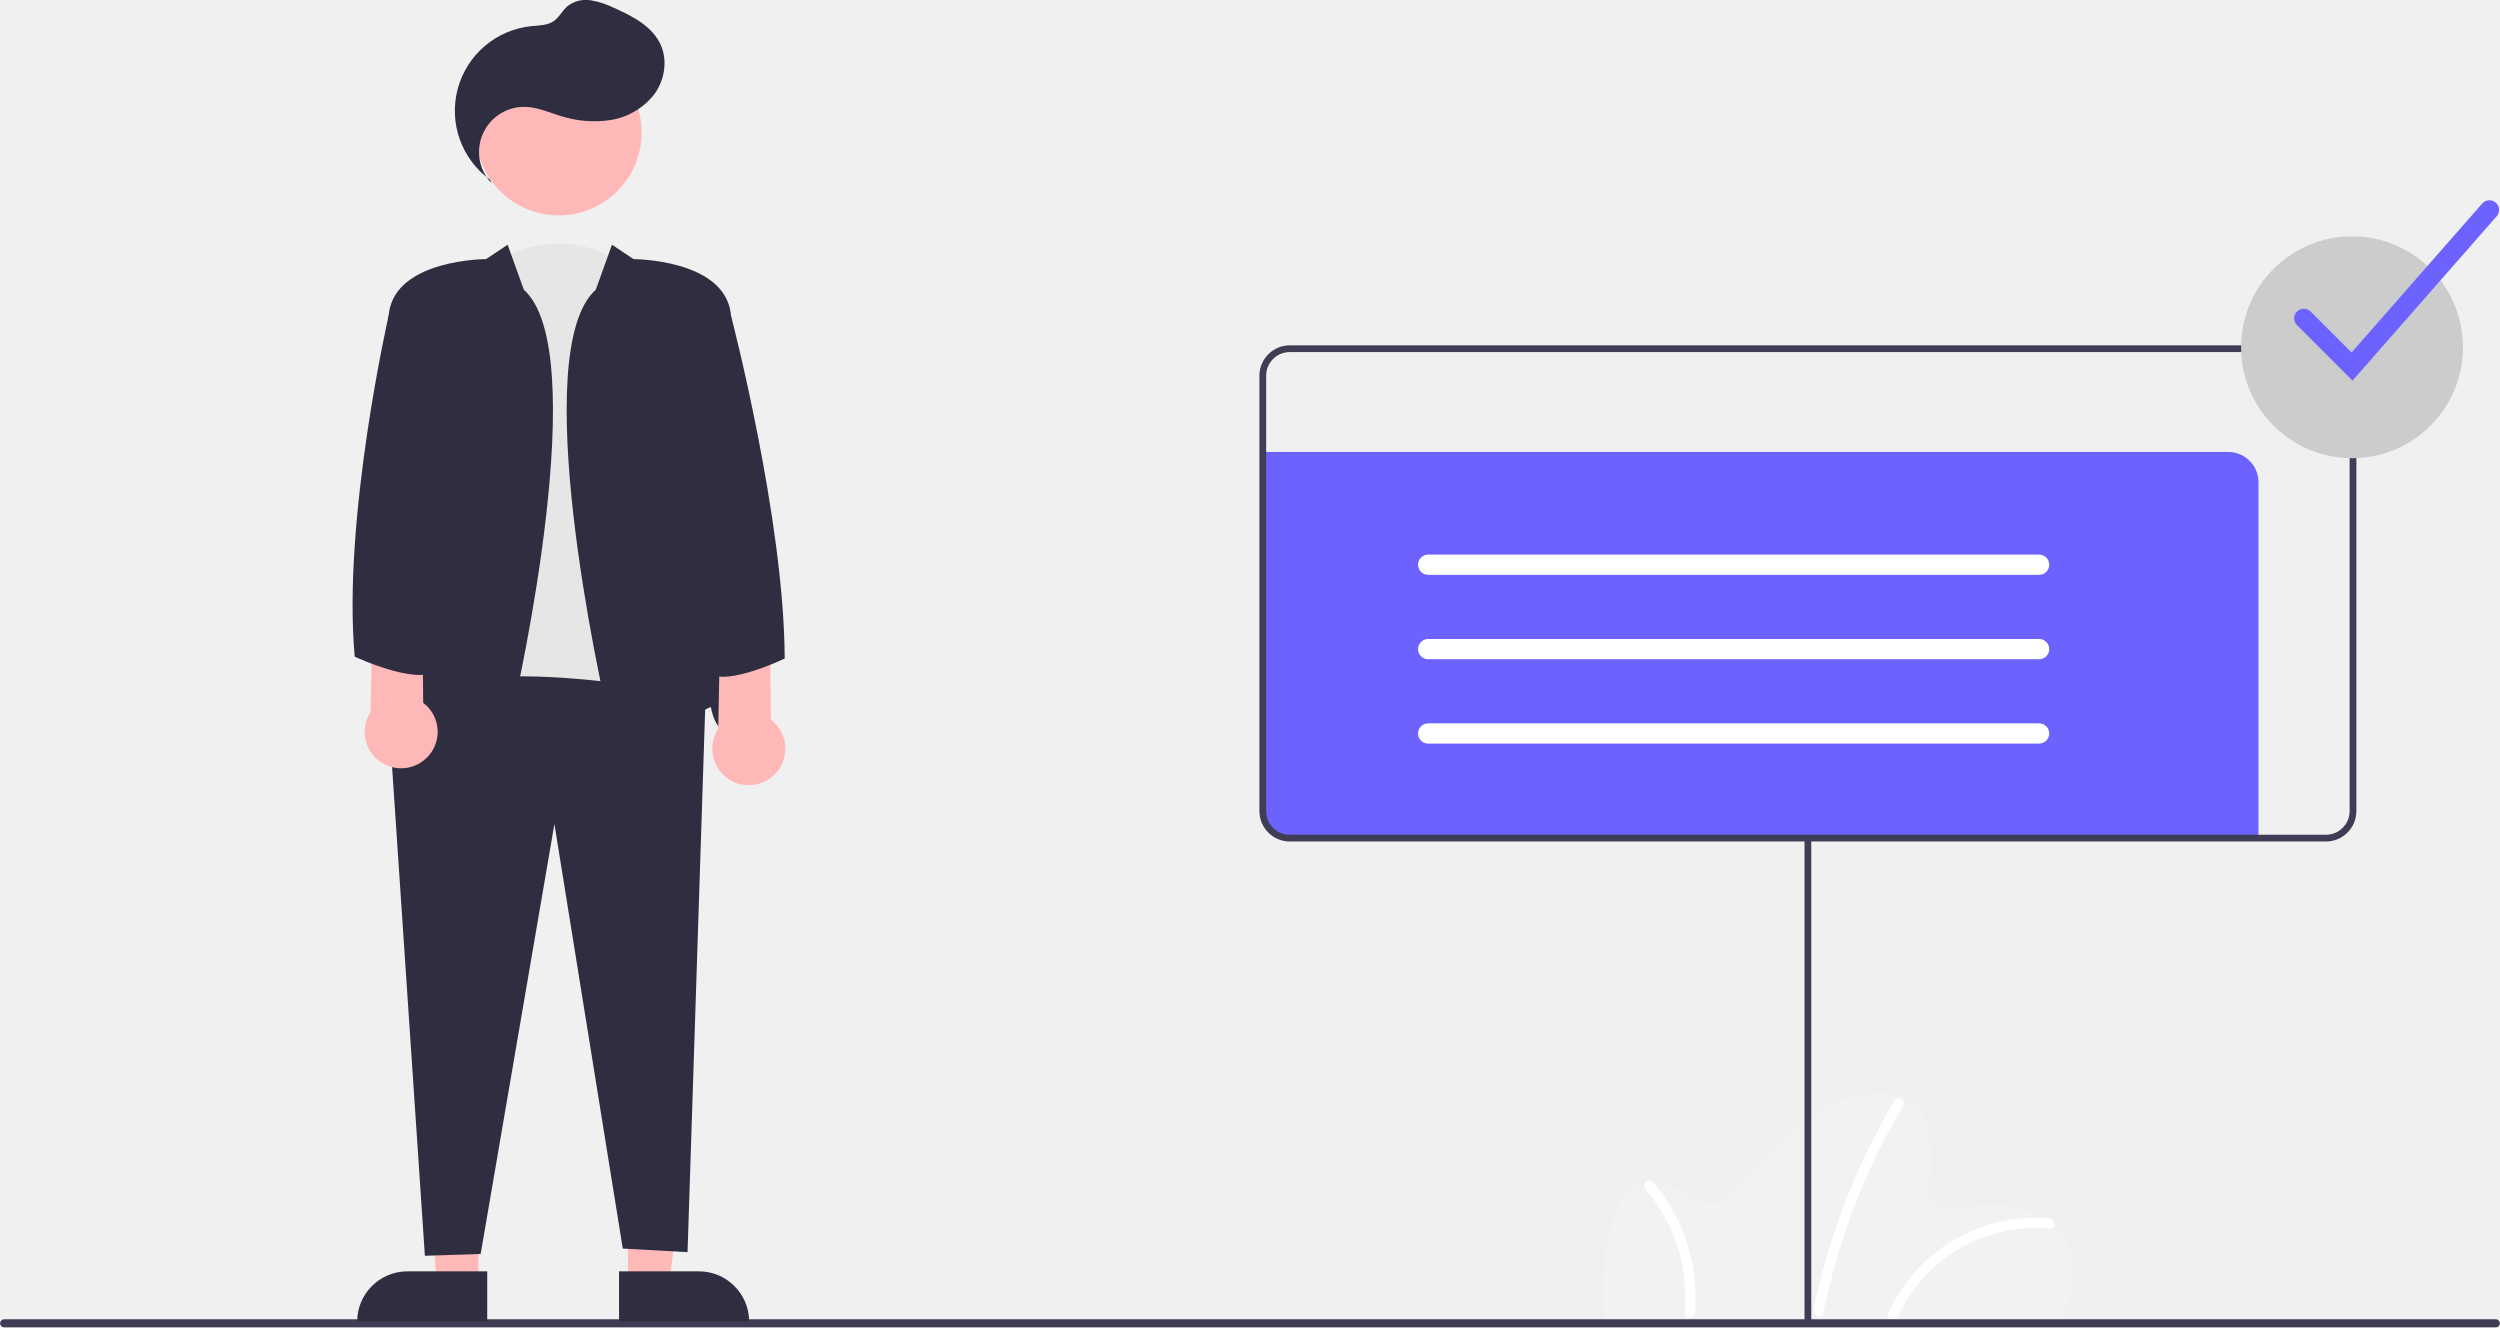
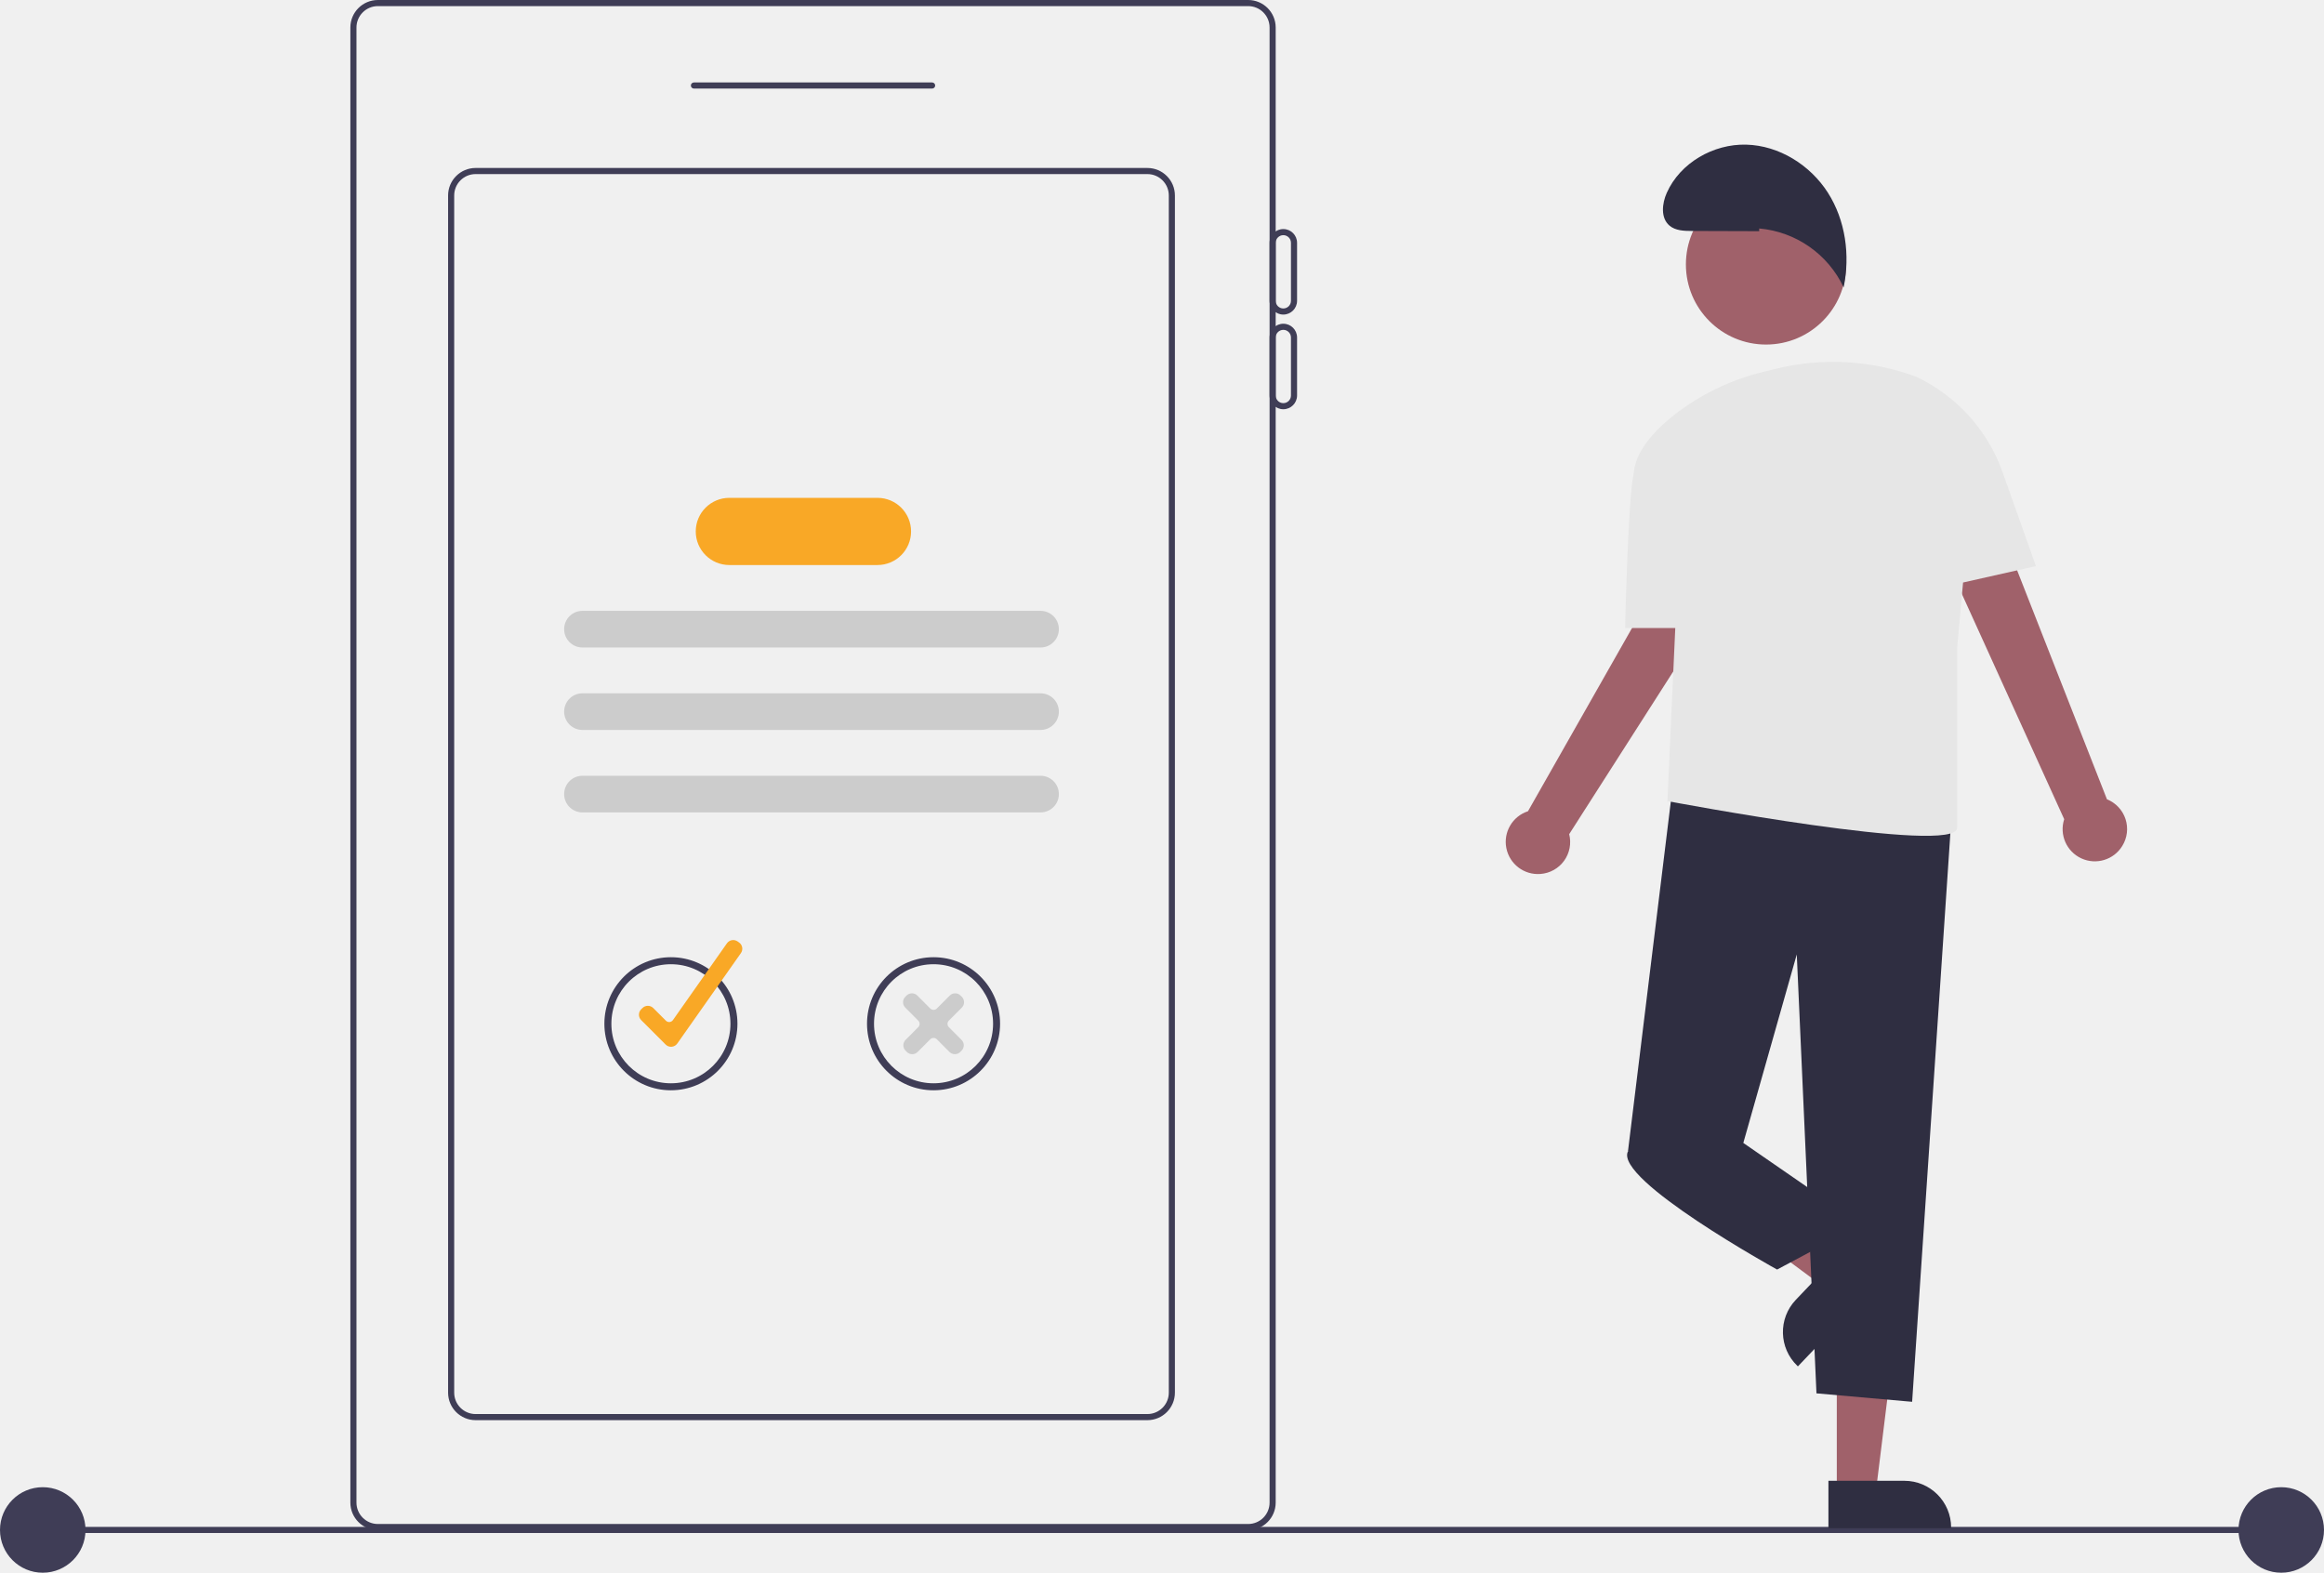
- <svg xmlns="http://www.w3.org/2000/svg" data-name="Layer 1" width="740.675" height="393.245" viewBox="0 0 740.675 393.245">
-   <path d="M839.794,644.688H704.705s-2.738-40.161,13.463-40.618,14.376,17.799,34.685-7.302,44.953-23.732,48.148-8.899-6.161,26.698,10.953,23.047S853.714,616.849,839.794,644.688Z" transform="translate(-229.6623 -253.3776)" fill="#f2f2f2" />
-   <path d="M836.915,614.39A47.597,47.597,0,0,0,789.02,642.728c-.764,1.752,1.82,3.281,2.59,1.514a44.639,44.639,0,0,1,45.305-26.852c1.922.173,1.91-2.828,0-3Z" transform="translate(-229.6623 -253.3776)" fill="#fff" />
-   <path d="M717.144,605.687a48.985,48.985,0,0,1,11.64,36.711c-.188,1.92,2.813,1.907,3,0a51.927,51.927,0,0,0-12.519-38.833c-1.271-1.458-3.385.671-2.121,2.121Z" transform="translate(-229.6623 -253.3776)" fill="#fff" />
-   <path d="M790.991,579.372a200.187,200.187,0,0,0-20.504,47.685q-2.018,7.134-3.492,14.404c-.384,1.885,2.507,2.691,2.893.798a197.038,197.038,0,0,1,16.696-48.562q3.26-6.533,6.997-12.811a1.501,1.501,0,0,0-2.59-1.514Z" transform="translate(-229.6623 -253.3776)" fill="#fff" />
-   <path d="M898.786,396.251V501.688H612.759a8.971,8.971,0,0,1-8.973-8.973V387.277H889.813A8.971,8.971,0,0,1,898.786,396.251Z" transform="translate(-229.6623 -253.3776)" fill="#6c63ff" />
-   <path d="M969.147,646.622H230.853a1.191,1.191,0,0,1,0-2.381H969.147a1.191,1.191,0,0,1,0,2.381Z" transform="translate(-229.6623 -253.3776)" fill="#3f3d56" />
-   <rect x="534.624" y="248.31" width="2" height="144" fill="#3f3d56" />
-   <path d="M918.786,502.688h-307a9.01,9.01,0,0,1-9-9v-129a9.01,9.01,0,0,1,9-9h307a9.01,9.01,0,0,1,9,9v129A9.01,9.01,0,0,1,918.786,502.688Zm-307-145a7.008,7.008,0,0,0-7,7v129a7.008,7.008,0,0,0,7,7h307a7.008,7.008,0,0,0,7-7v-129a7.008,7.008,0,0,0-7-7Z" transform="translate(-229.6623 -253.3776)" fill="#3f3d56" />
-   <path d="M833.786,423.688h-181a3,3,0,0,1,0-6h181a3,3,0,0,1,0,6Z" transform="translate(-229.6623 -253.3776)" fill="#fff" />
-   <path d="M833.786,448.688h-181a3,3,0,0,1,0-6h181a3,3,0,0,1,0,6Z" transform="translate(-229.6623 -253.3776)" fill="#fff" />
-   <path d="M833.786,473.688h-181a3,3,0,0,1,0-6h181a3,3,0,0,1,0,6Z" transform="translate(-229.6623 -253.3776)" fill="#fff" />
-   <circle cx="696.835" cy="102.892" r="32.867" fill="#ccc" />
-   <path d="M926.634,366.164l-16.448-16.448a2.858,2.858,0,0,1,4.042-4.042l12.132,12.132,38.714-44.147a2.858,2.858,0,0,1,4.297,3.769Z" transform="translate(-229.6623 -253.3776)" fill="#6c63ff" />
-   <path d="M376.33,330.68s20.254-12.792,39.441,2.132L428.563,466.059s-47.969,37.309-59.695,2.132Z" transform="translate(-229.6623 -253.3776)" fill="#e6e6e6" />
-   <polygon points="141.723 380.162 129.463 380.161 125.38 333.046 141.725 332.874 141.723 380.162" fill="#ffb8b8" />
-   <path d="M120.706,376.658h23.644a0,0,0,0,1,0,0v14.887a0,0,0,0,1,0,0H105.819a0,0,0,0,1,0,0v0A14.887,14.887,0,0,1,120.706,376.658Z" fill="#2f2e41" />
-   <polygon points="186.037 380.162 198.297 380.161 204.129 332.873 186.035 332.874 186.037 380.162" fill="#ffb8b8" />
-   <path d="M413.072,630.036H451.603a0,0,0,0,1,0,0v14.887a0,0,0,0,1,0,0H427.959a14.887,14.887,0,0,1-14.887-14.887v0A0,0,0,0,1,413.072,630.036Z" transform="translate(635.042 1021.561) rotate(179.9974)" fill="#2f2e41" />
-   <path d="M344.884,466.592l10.66,158.831,16.523-.533L393.919,497.506l20.254,125.785,19.188,1.066,5.33-164.161S357.676,442.075,344.884,466.592Z" transform="translate(-229.6623 -253.3776)" fill="#2f2e41" />
-   <circle cx="165.522" cy="39.258" r="24.561" fill="#ffb8b8" />
-   <path d="M380.061,325.883l-6.396,4.264s-26.649,0-28.781,15.99-7.995,125.252-1.599,125.252,7.462-8.528,7.462-8.528,4.264,1.066,12.792,9.594,13.858,8.528,17.056-4.264,24.518-110.862,4.264-128.983Z" transform="translate(-229.6623 -253.3776)" fill="#2f2e41" />
-   <path d="M410.975,325.883l6.396,4.264s26.649,0,28.781,15.99,7.995,125.252,1.599,125.252-7.462-8.528-7.462-8.528-4.264,1.066-12.792,9.594-13.858,8.528-17.056-4.264-24.518-110.862-4.264-128.983Z" transform="translate(-229.6623 -253.3776)" fill="#2f2e41" />
-   <path d="M375.256,307.612a13.369,13.369,0,0,1,10.145-22.564c3.396.114,6.596,1.503,9.838,2.523a32.535,32.535,0,0,0,15.285,1.376,20.41,20.41,0,0,0,13.016-7.686c3.039-4.177,3.986-9.969,1.84-14.667-2.478-5.423-8.268-8.412-13.714-10.84a25.063,25.063,0,0,0-6.962-2.288,8.929,8.929,0,0,0-6.926,1.746c-1.53,1.316-2.427,3.295-4.093,4.436-1.875,1.284-4.31,1.25-6.571,1.477a25.205,25.205,0,0,0-12.208,45.54" transform="translate(-229.6623 -253.3776)" fill="#2f2e41" />
-   <path d="M458.918,483.054a10.743,10.743,0,0,0-.876-16.449l-.289-28.187L443.003,441.216l-.548,28.087A10.801,10.801,0,0,0,458.918,483.054Z" transform="translate(-229.6623 -253.3776)" fill="#ffb8b8" />
-   <path d="M355.918,478.054a10.743,10.743,0,0,0-.876-16.449l-.289-28.187L340.003,436.216l-.548,28.087A10.801,10.801,0,0,0,355.918,478.054Z" transform="translate(-229.6623 -253.3776)" fill="#ffb8b8" />
-   <path d="M442.421,344.538l3.835,2.43s15.786,60.455,15.885,101.503c0,0-20.787,10.127-23.985,2.665S442.421,344.538,442.421,344.538Z" transform="translate(-229.6623 -253.3776)" fill="#2f2e41" />
-   <path d="M348.615,344.538l-3.835,2.43s-13.737,60.455-10.023,100.97c0,0,21.853,10.127,25.05,2.665S348.615,344.538,348.615,344.538Z" transform="translate(-229.6623 -253.3776)" fill="#2f2e41" />
+ <svg xmlns="http://www.w3.org/2000/svg" data-name="Layer 1" width="761" height="514.949" viewBox="0 0 761 514.949">
+   <rect x="13.553" y="499.949" width="727.447" height="2" fill="#3f3d56" />
+   <circle cx="14" cy="500.949" r="14" fill="#3f3d56" />
+   <circle cx="747" cy="500.949" r="14" fill="#3f3d56" />
+   <path d="M628.228,693.526h-285a9.01,9.01,0,0,1-9-9v-483a9.01,9.01,0,0,1,9-9h285a9.01,9.01,0,0,1,9,9v483A9.01,9.01,0,0,1,628.228,693.526Zm-285-499a7.008,7.008,0,0,0-7,7v483a7.008,7.008,0,0,0,7,7h285a7.008,7.008,0,0,0,7-7v-483a7.008,7.008,0,0,0-7-7Z" transform="translate(-219.5 -192.5257)" fill="#3f3d56" />
+   <path d="M524.728,221.526h-78a1,1,0,0,1,0-2h78a1,1,0,0,1,0,2Z" transform="translate(-219.5 -192.5257)" fill="#3f3d56" />
+   <path d="M595.228,657.526h-220a9.01,9.01,0,0,1-9-9v-392a9.01,9.01,0,0,1,9-9h220a9.01,9.01,0,0,1,9,9v392A9.01,9.01,0,0,1,595.228,657.526Zm-220-408a7.008,7.008,0,0,0-7,7v392a7.008,7.008,0,0,0,7,7h220a7.008,7.008,0,0,0,7-7v-392a7.008,7.008,0,0,0-7-7Z" transform="translate(-219.5 -192.5257)" fill="#3f3d56" />
+   <path d="M639.728,295.526a4.505,4.505,0,0,1-4.5-4.5v-19a4.5,4.5,0,0,1,9,0v19A4.505,4.505,0,0,1,639.728,295.526Zm0-26a2.503,2.503,0,0,0-2.5,2.5v19a2.5,2.5,0,0,0,5,0v-19A2.503,2.503,0,0,0,639.728,269.526Z" transform="translate(-219.5 -192.5257)" fill="#3f3d56" />
+   <path d="M639.728,326.526a4.505,4.505,0,0,1-4.5-4.5v-19a4.5,4.5,0,0,1,9,0v19A4.505,4.505,0,0,1,639.728,326.526Zm0-26a2.503,2.503,0,0,0-2.5,2.5v19a2.5,2.5,0,0,0,5,0v-19A2.503,2.503,0,0,0,639.728,300.526Z" transform="translate(-219.5 -192.5257)" fill="#3f3d56" />
+   <path d="M560.228,404.533h-150a6,6,0,0,1,0-12h150a6,6,0,0,1,0,12Z" transform="translate(-219.5 -192.5257)" fill="#ccc" />
+   <path d="M560.228,431.533h-150a6,6,0,0,1,0-12h150a6,6,0,0,1,0,12Z" transform="translate(-219.5 -192.5257)" fill="#ccc" />
+   <path d="M560.228,458.533h-150a6,6,0,0,1,0-12h150a6,6,0,0,1,0,12Z" transform="translate(-219.5 -192.5257)" fill="#ccc" />
+   <path d="M506.831,377.533H458.326a11,11,0,0,1,0-22h48.505a11,11,0,0,1,0,22Z" transform="translate(-219.5 -192.5257)" fill="#f9a826" />
+   <path d="M439.192,549.518a21.787,21.787,0,1,1,21.787-21.787h0A21.812,21.812,0,0,1,439.192,549.518Zm0-41.28a19.494,19.494,0,1,0,19.494,19.494,19.494,19.494,0,0,0-19.494-19.494Z" transform="translate(-219.5 -192.5257)" fill="#3f3d56" />
+   <path d="M439.229,535.273a2.495,2.495,0,0,1-1.766-.733l-8.005-8.006a2.498,2.498,0,0,1,0-3.535l.414-.415a2.505,2.505,0,0,1,3.536,0l4.15,4.149a1.501,1.501,0,0,0,2.288-.197l17.697-25.15a2.502,2.502,0,0,1,3.483-.605l.481.339a2.5,2.5,0,0,1,.605,3.483l-20.837,29.609a2.493,2.493,0,0,1-1.83,1.052C439.373,535.27,439.301,535.273,439.229,535.273Z" transform="translate(-219.5 -192.5257)" fill="#f9a826" />
+   <path d="M525.193,549.518a21.787,21.787,0,1,1,21.787-21.787h0A21.812,21.812,0,0,1,525.193,549.518Zm0-41.28a19.494,19.494,0,1,0,19.494,19.494,19.494,19.494,0,0,0-19.494-19.494Z" transform="translate(-219.5 -192.5257)" fill="#3f3d56" />
+   <path d="M532.174,537.696h-.004a2.48,2.48,0,0,1-1.767-.735l-4.148-4.159a1.537,1.537,0,0,0-2.125-.001l-4.148,4.161a2.483,2.483,0,0,1-1.767.734h-.004a2.48,2.48,0,0,1-1.765-.73l-.415-.412a2.504,2.504,0,0,1-.006-3.535l4.167-4.181a1.502,1.502,0,0,0-0-2.117L515.931,522.443a2.502,2.502,0,0,1,.005-3.534l.416-.414a2.48,2.48,0,0,1,1.765-.729h.004a2.48,2.48,0,0,1,1.767.735l4.244,4.257a1.539,1.539,0,0,0,2.125,0l4.244-4.257a2.48,2.48,0,0,1,1.767-.735h.004a2.48,2.48,0,0,1,1.765.73l.415.413a2.502,2.502,0,0,1,.005,3.534l-4.262,4.276a1.503,1.503,0,0,0,0,2.118l4.167,4.181a2.502,2.502,0,0,1-.005,3.534l-.416.414A2.48,2.48,0,0,1,532.174,537.696Z" transform="translate(-219.5 -192.5257)" fill="#ccc" />
+   <polygon points="601.462 488.504 614.247 488.504 620.332 439.191 601.462 439.191 601.462 488.504" fill="#a0616a" />
+   <path d="M818.223,677.376h40.181a0,0,0,0,1,0,0v15.524a0,0,0,0,1,0,0H833.532a15.309,15.309,0,0,1-15.309-15.309v-.215A0,0,0,0,1,818.223,677.376Z" transform="translate(1457.126 1177.752) rotate(-180)" fill="#2f2e41" />
+   <polygon points="605.956 412.091 597.137 421.348 557.236 391.74 570.251 378.078 605.956 412.091" fill="#a0616a" />
+   <path d="M811.682,612.252h24.871a0,0,0,0,1,0,0v15.524a0,0,0,0,1,0,0H796.373a0,0,0,0,1,0,0v-.215A15.309,15.309,0,0,1,811.682,612.252Z" transform="translate(-415.1101 591.0036) rotate(-46.39032)" fill="#2f2e41" />
+   <path d="M914.445,469.515a10.486,10.486,0,0,0-5.017-15.277L859.233,326.309l-19.566,11.715,55.76,122.728a10.543,10.543,0,0,0,19.018,8.763Z" transform="translate(-219.5 -192.5257)" fill="#a0616a" />
+   <path d="M723.92,478.685a10.486,10.486,0,0,0,9.417-13.034L807.388,349.885l-20.973-8.954L719.842,458.147a10.543,10.543,0,0,0,4.079,20.538Z" transform="translate(-219.5 -192.5257)" fill="#a0616a" />
+   <path d="M858.739,456.705l-13.108,194.806L814.307,648.747l-6.449-143.721L790.353,566.752l-37.773,2.764L767.531,447.492Z" transform="translate(-219.5 -192.5257)" fill="#2f2e41" />
+   <path d="M784.826,557.539l5.528,9.213,38.694,26.717-27.639,14.741s-53.435-29.481-48.828-38.694Z" transform="translate(-219.5 -192.5257)" fill="#2f2e41" />
+   <path d="M886.168,377.887l-10.904-30.73a54.861,54.861,0,0,0-28.383-31.312h0a78.504,78.504,0,0,0-46.074-2.522q-1.881.467-3.968.985a76.695,76.695,0,0,0-29.082,14.048c-6.719,5.297-12.764,12.004-13.302,19.218-.004.016-.01.029-.013.045-1.861,8.157-2.782,50.536-2.782,50.536H768.075l-2.596,57.12.21-.414s94.683,17.918,94.683,8.705v-58.962l1.941-21.35Z" transform="translate(-219.5 -192.5257)" fill="#e6e6e6" />
+   <circle cx="578.291" cy="86.577" r="26.239" fill="#a0616a" />
+   <path d="M795.552,268.222l-22.065-.07c-2.563-.008-5.362-.099-7.315-1.759-2.941-2.501-2.448-7.221-.873-10.746,4.386-9.816,15.273-16.05,26.02-15.761s20.923,6.65,26.713,15.709,7.354,20.5,5.173,31.027a33.828,33.828,0,0,0-27.66-19.287Z" transform="translate(-219.5 -192.5257)" fill="#2f2e41" />
</svg>
